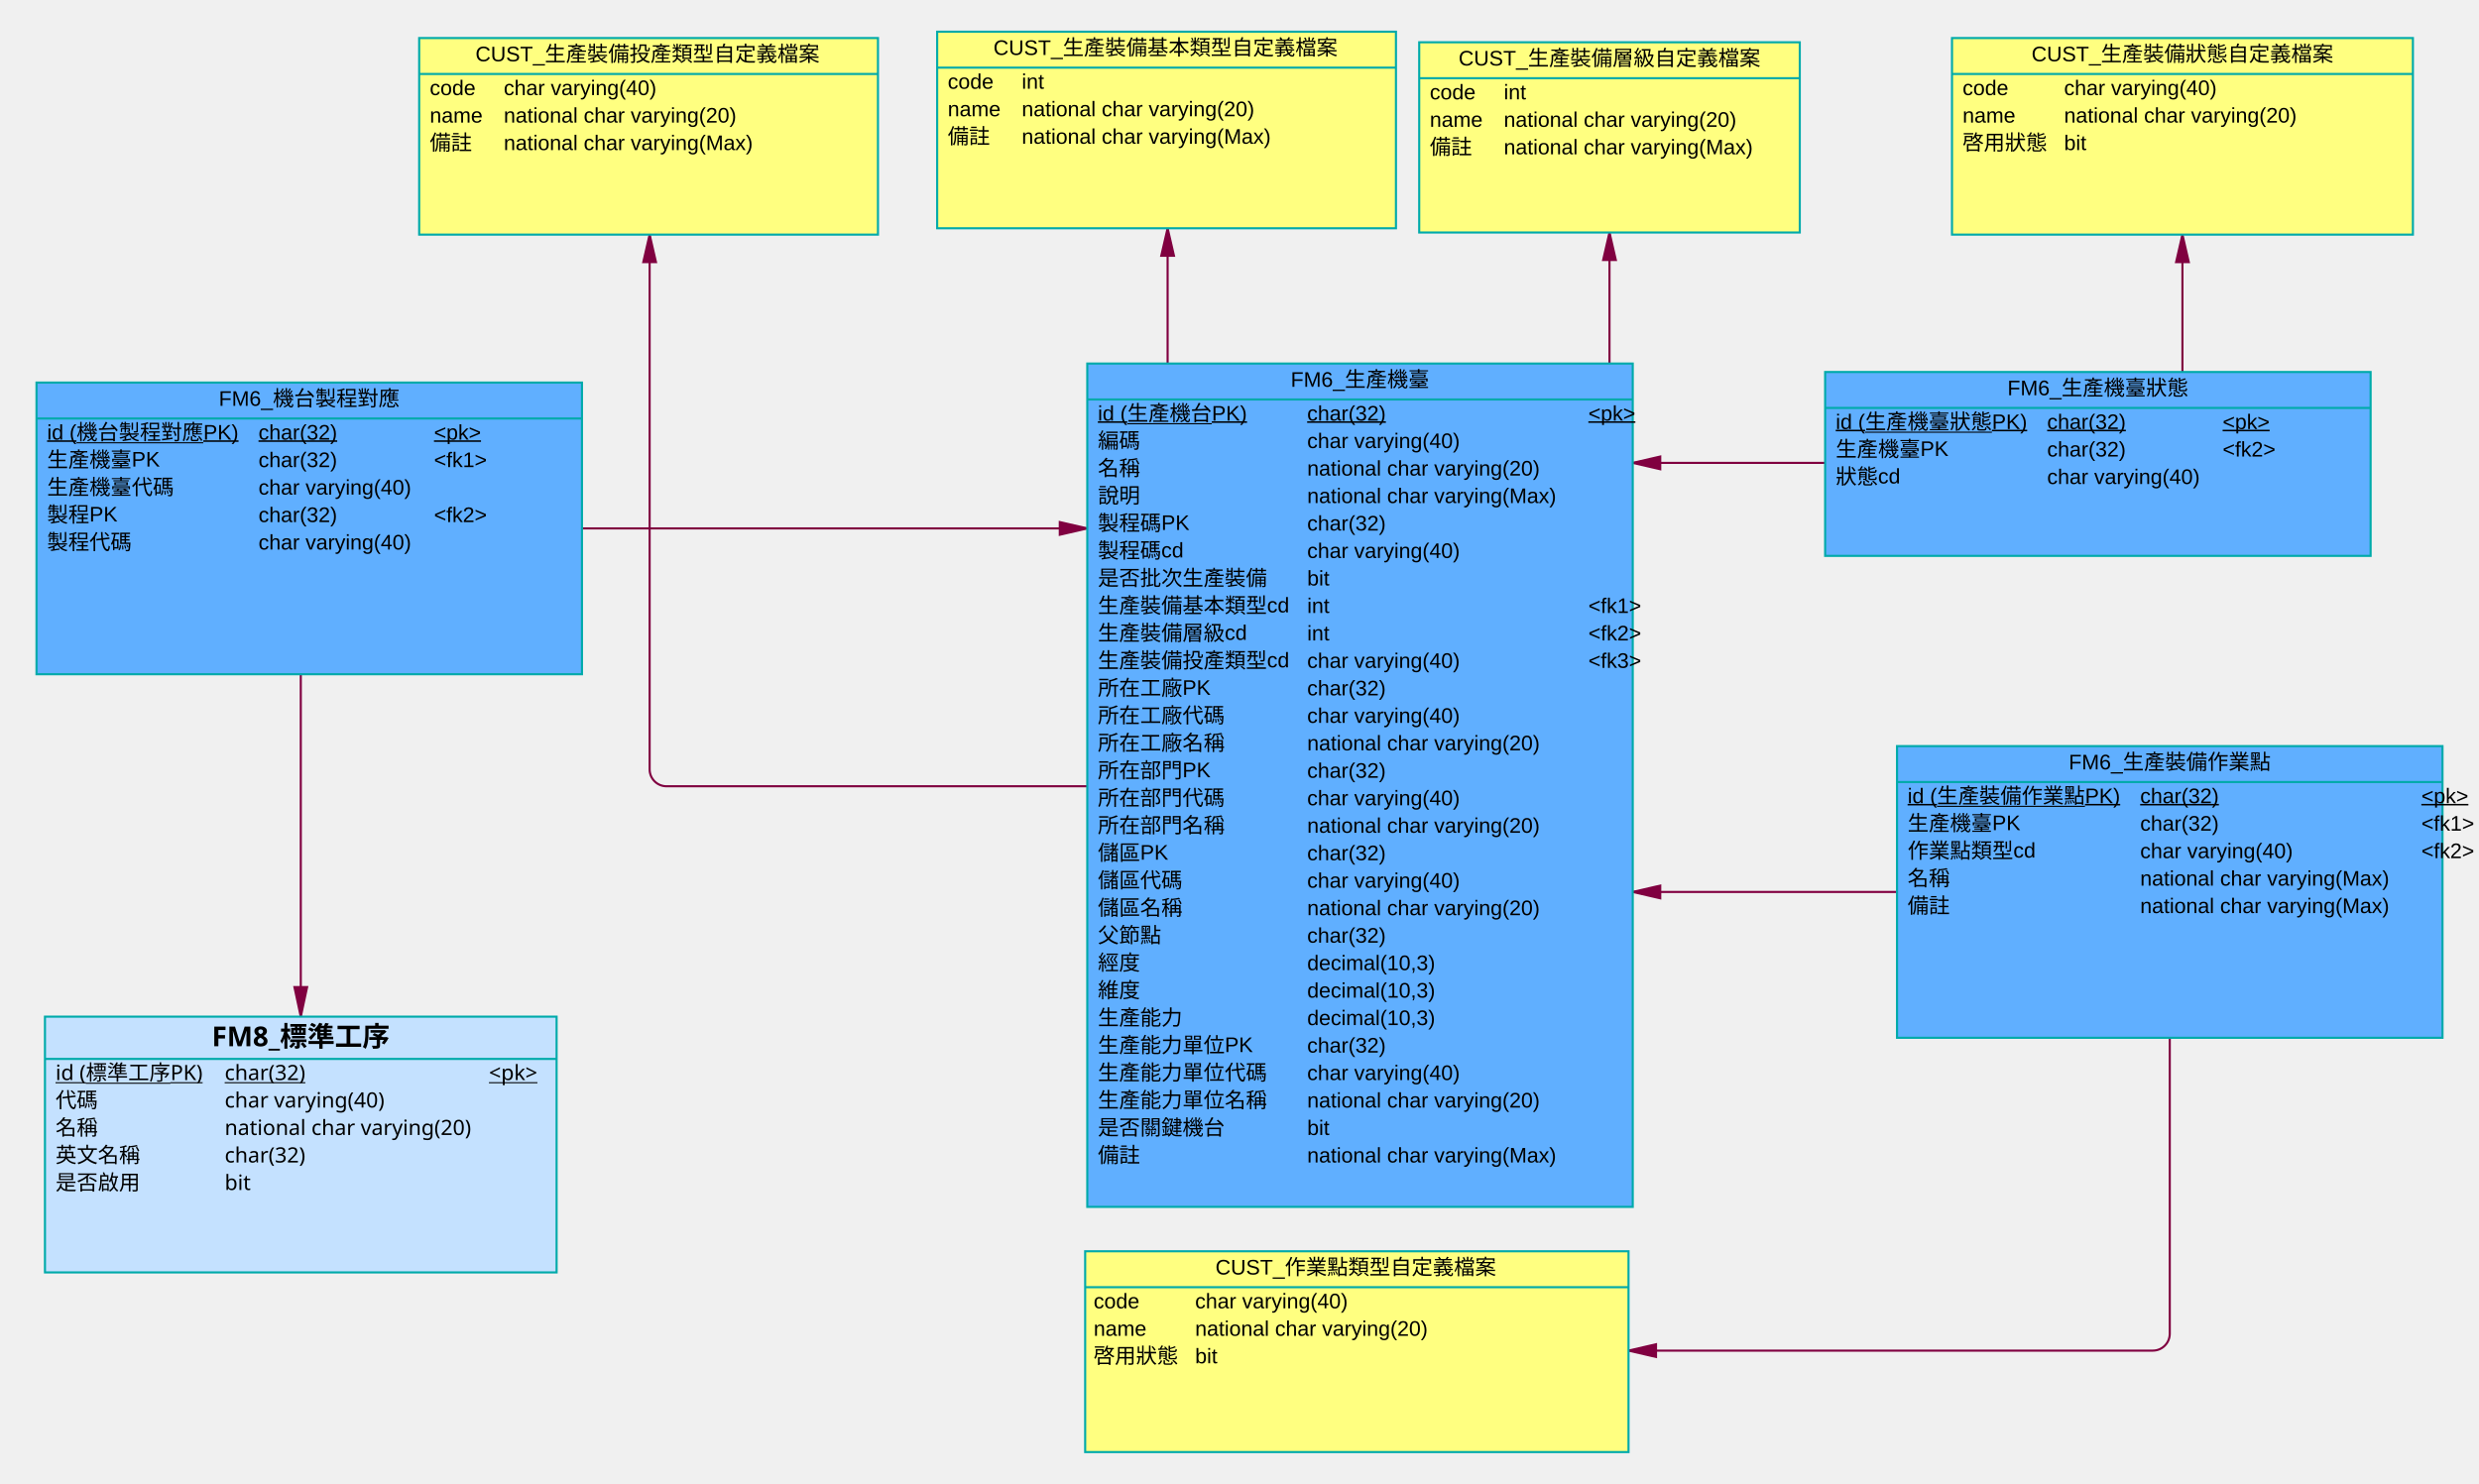
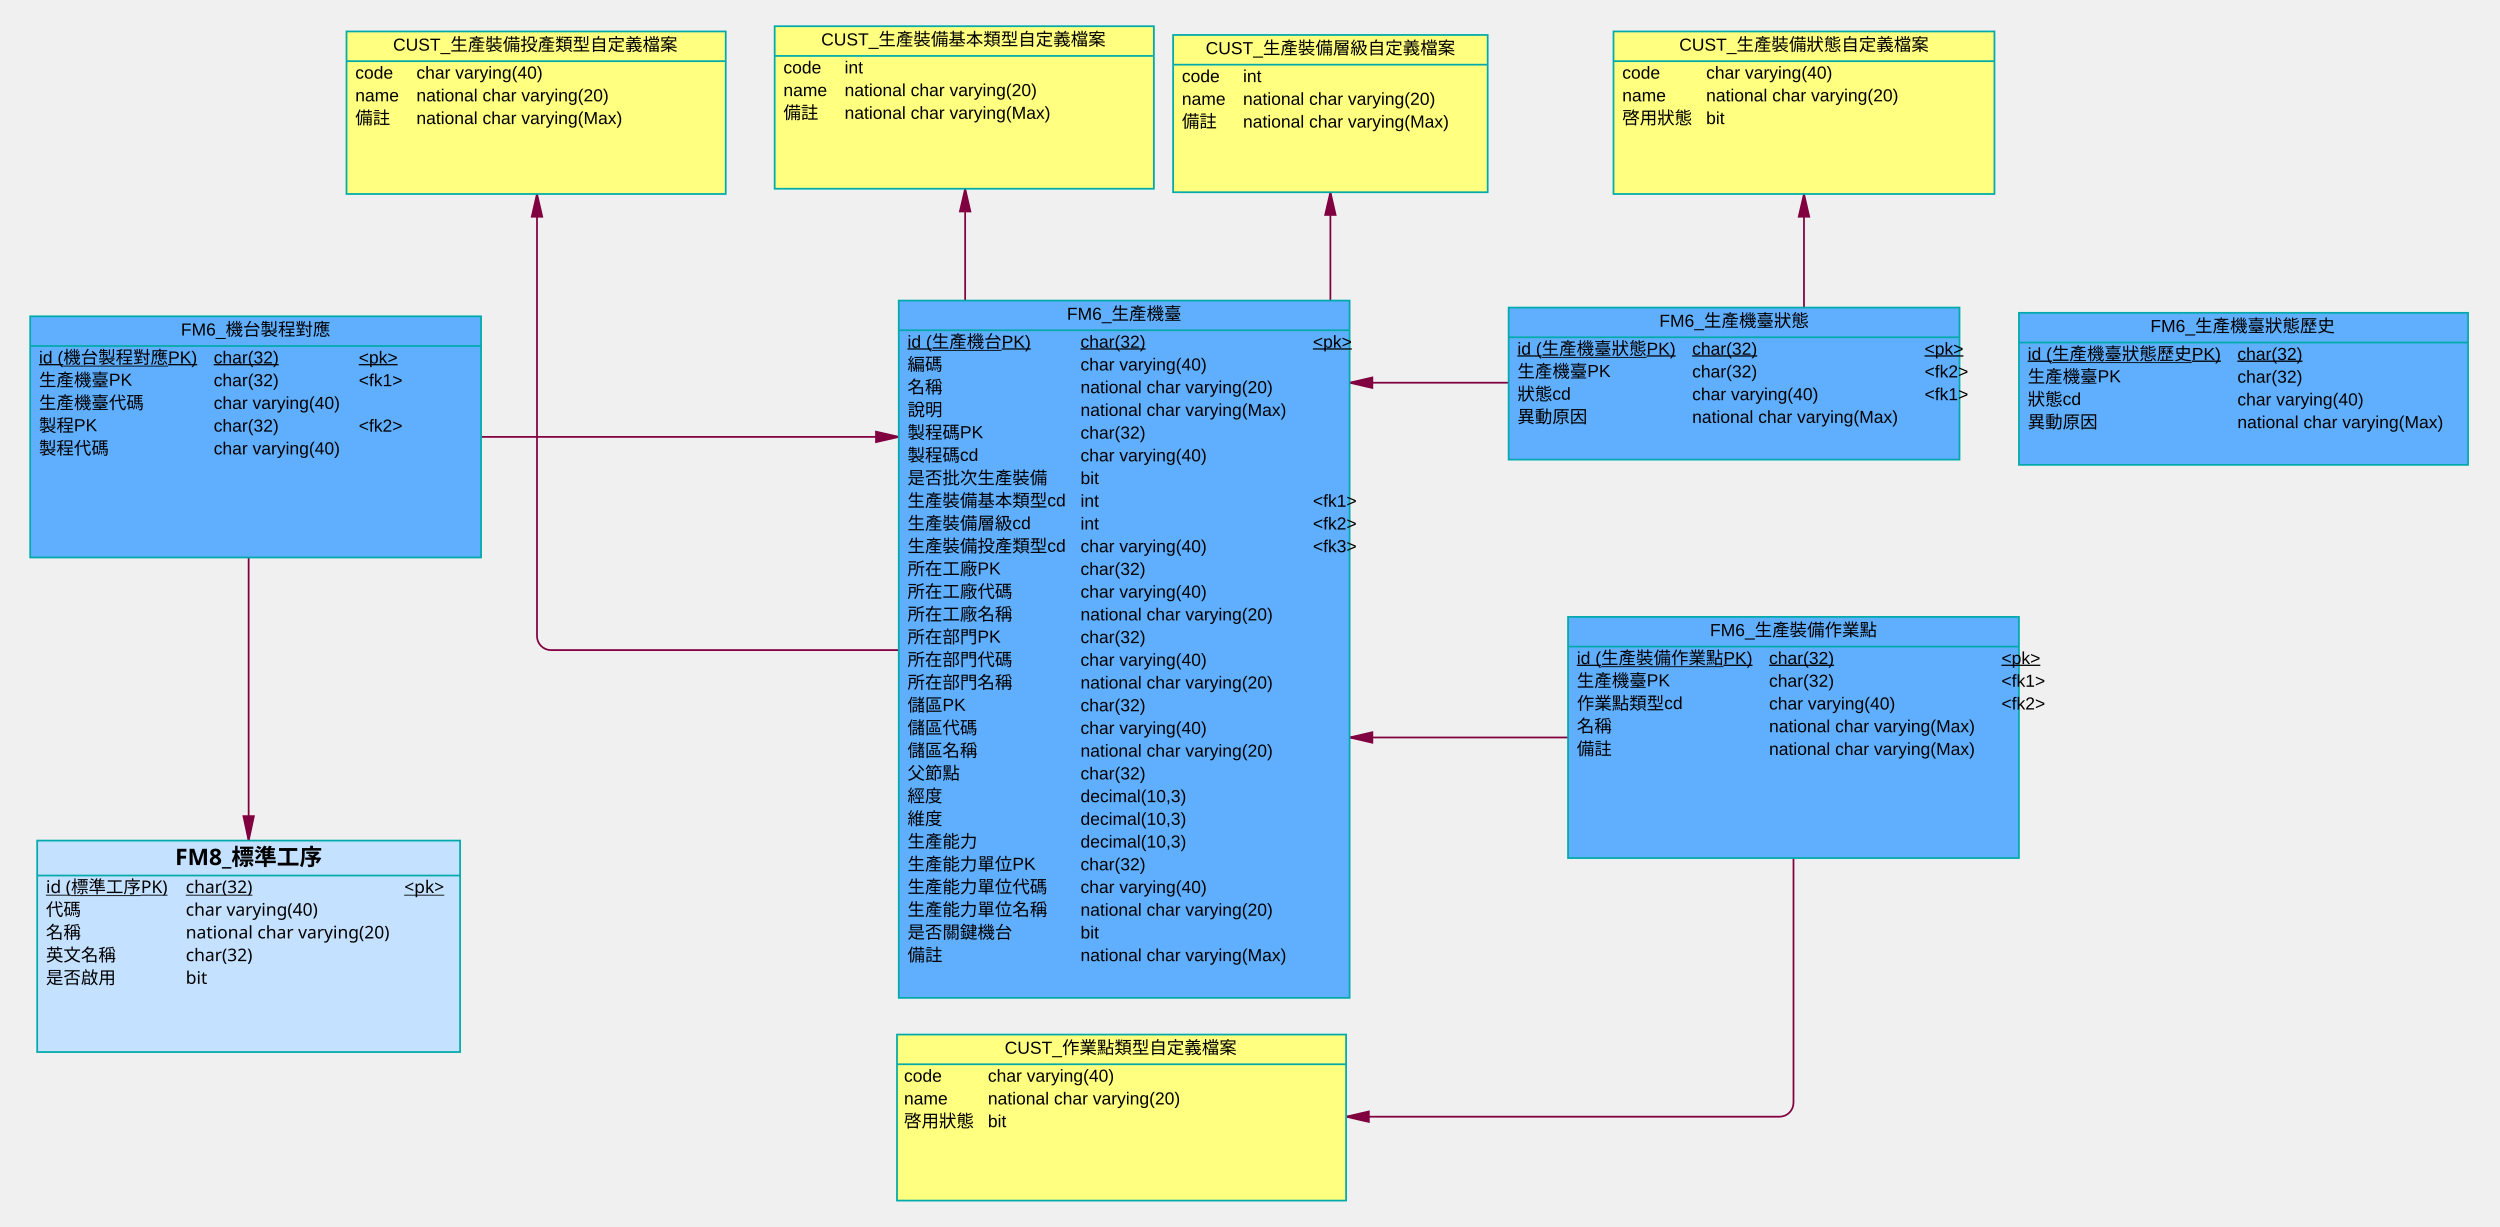
- <svg xmlns="http://www.w3.org/2000/svg" xmlns:xlink="http://www.w3.org/1999/xlink" width="309mm" height="185mm" version="1.1" viewBox="0 0 1168 702">
+ <svg xmlns="http://www.w3.org/2000/svg" xmlns:xlink="http://www.w3.org/1999/xlink" width="377mm" height="185mm" version="1.1" viewBox="0 0 1426 702">
  <polyline fill="none" points="550,172 550,108" stroke="#800040" stroke-width="1" />
  <polygon fill="#800040" points="550,108 553,121 547,121" stroke="#800040" stroke-width="1" stroke-linejoin="miter" />
  <polyline fill="none" points="759,172 759,110" stroke="#800040" stroke-width="1" />
  <polygon fill="#800040" points="759,110 762,123 756,123" stroke="#800040" stroke-width="1" stroke-linejoin="miter" />
  <polyline fill="none" points="1030,176 1030,111" stroke="#800040" stroke-width="1" />
  <polygon fill="#800040" points="1030,111 1033,124 1027,124" stroke="#800040" stroke-width="1" stroke-linejoin="miter" />
  <polyline fill="none" points="861,219 770,219" stroke="#800040" stroke-width="1" />
  <polygon fill="#800040" points="770,219 783,216 783,222" stroke="#800040" stroke-width="1" stroke-linejoin="miter" />
  <polyline fill="none" points="895,422 770,422" stroke="#800040" stroke-width="1" />
  <polygon fill="#800040" points="770,422 783,419 783,425" stroke="#800040" stroke-width="1" stroke-linejoin="miter" />
  <path d="M1024,491 L1024,631 A8,8 0 0,1 1016,639 L768,639" fill="none" stroke="#800040" stroke-width="1" />
  <polygon fill="#800040" points="768,639 781,636 781,642" stroke="#800040" stroke-width="1" stroke-linejoin="miter" />
  <path d="M512,372 L313,372 A8,8 0 0,1 305,364 L305,111" fill="none" stroke="#800040" stroke-width="1" />
  <polygon fill="#800040" points="305,111 308,124 302,124" stroke="#800040" stroke-width="1" stroke-linejoin="miter" />
  <polyline fill="none" points="273,250 512,250" stroke="#800040" stroke-width="1" />
  <polygon fill="#800040" points="512,250 499,253 499,247" stroke="#800040" stroke-width="1" stroke-linejoin="miter" />
  <polyline fill="none" points="140,319 140,481" stroke="#800040" stroke-width="1" />
  <polygon fill="#800040" points="140,481 137,467 143,467" stroke="#800040" stroke-width="1" stroke-linejoin="miter" />
-   <a target="_parent" xlink:href="Fact19.htm#131">
+   <a target="_parent" xlink:href="Fact82.htm#124">
    <rect x="441" y="15" fill="#ffffff" width="0" height="0" stroke="none" stroke-width="0" />
    <rect x="441" y="15" fill="#ffff80" width="217" height="93" stroke="#00aaaa" stroke-width="1" />
    <text x="549" y="26" fill="#000000" font-size="10" font-family="'Arial Unicode MS','Arial'" text-anchor="middle">CUST_生產裝備基本類型自定義檔案</text>
    <line x1="441" x2="658" y1="32" y2="32" stroke="#00aaaa" stroke-width="1" />
    <text x="446" y="42" fill="#000000" font-size="10" font-family="'Arial Unicode MS','Arial'" text-anchor="start">code</text>
    <text x="446" y="55" fill="#000000" font-size="10" font-family="'Arial Unicode MS','Arial'" text-anchor="start">name</text>
    <text x="446" y="68" fill="#000000" font-size="10" font-family="'Arial Unicode MS','Arial'" text-anchor="start">備註</text>
    <text x="481" y="42" fill="#000000" font-size="10" font-family="'Arial Unicode MS','Arial'" text-anchor="start">int</text>
    <text x="481" y="55" fill="#000000" font-size="10" font-family="'Arial Unicode MS','Arial'" text-anchor="start">national char varying(20)</text>
    <text x="481" y="68" fill="#000000" font-size="10" font-family="'Arial Unicode MS','Arial'" text-anchor="start">national char varying(Max)</text>
  </a>
-   <a target="_parent" xlink:href="Fact20.htm#160">
+   <a target="_parent" xlink:href="Fact83.htm#153">
    <rect x="669" y="20" fill="#ffffff" width="0" height="0" stroke="none" stroke-width="0" />
    <rect x="669" y="20" fill="#ffff80" width="180" height="90" stroke="#00aaaa" stroke-width="1" />
    <text x="759" y="31" fill="#000000" font-size="10" font-family="'Arial Unicode MS','Arial'" text-anchor="middle">CUST_生產裝備層級自定義檔案</text>
    <line x1="669" x2="849" y1="37" y2="37" stroke="#00aaaa" stroke-width="1" />
    <text x="674" y="47" fill="#000000" font-size="10" font-family="'Arial Unicode MS','Arial'" text-anchor="start">code</text>
    <text x="674" y="60" fill="#000000" font-size="10" font-family="'Arial Unicode MS','Arial'" text-anchor="start">name</text>
    <text x="674" y="73" fill="#000000" font-size="10" font-family="'Arial Unicode MS','Arial'" text-anchor="start">備註</text>
    <text x="709" y="47" fill="#000000" font-size="10" font-family="'Arial Unicode MS','Arial'" text-anchor="start">int</text>
    <text x="709" y="60" fill="#000000" font-size="10" font-family="'Arial Unicode MS','Arial'" text-anchor="start">national char varying(20)</text>
    <text x="709" y="73" fill="#000000" font-size="10" font-family="'Arial Unicode MS','Arial'" text-anchor="start">national char varying(Max)</text>
  </a>
-   <a target="_parent" xlink:href="Fact40.htm#1143">
+   <a target="_parent" xlink:href="Fact103.htm#1137">
    <rect x="512" y="172" fill="#ffffff" width="0" height="0" stroke="none" stroke-width="0" />
    <rect x="512" y="172" fill="#60afff" width="258" height="399" stroke="#00aaaa" stroke-width="1" />
    <text x="641" y="183" fill="#000000" font-size="10" font-family="'Arial Unicode MS','Arial'" text-anchor="middle">FM6_生產機臺</text>
    <line x1="512" x2="770" y1="189" y2="189" stroke="#00aaaa" stroke-width="1" />
    <text x="517" y="199" fill="#000000" font-size="10" font-family="'Arial Unicode MS','Arial'" text-anchor="start" text-decoration="underline">id (生產機台PK)</text>
    <text x="517" y="212" fill="#000000" font-size="10" font-family="'Arial Unicode MS','Arial'" text-anchor="start">編碼</text>
    <text x="517" y="225" fill="#000000" font-size="10" font-family="'Arial Unicode MS','Arial'" text-anchor="start">名稱</text>
    <text x="517" y="238" fill="#000000" font-size="10" font-family="'Arial Unicode MS','Arial'" text-anchor="start">說明</text>
    <text x="517" y="251" fill="#000000" font-size="10" font-family="'Arial Unicode MS','Arial'" text-anchor="start">製程碼PK</text>
    <text x="517" y="264" fill="#000000" font-size="10" font-family="'Arial Unicode MS','Arial'" text-anchor="start">製程碼cd</text>
    <text x="517" y="277" fill="#000000" font-size="10" font-family="'Arial Unicode MS','Arial'" text-anchor="start">是否批次生產裝備</text>
    <text x="517" y="290" fill="#000000" font-size="10" font-family="'Arial Unicode MS','Arial'" text-anchor="start">生產裝備基本類型cd</text>
    <text x="517" y="303" fill="#000000" font-size="10" font-family="'Arial Unicode MS','Arial'" text-anchor="start">生產裝備層級cd</text>
    <text x="517" y="316" fill="#000000" font-size="10" font-family="'Arial Unicode MS','Arial'" text-anchor="start">生產裝備投產類型cd</text>
    <text x="517" y="329" fill="#000000" font-size="10" font-family="'Arial Unicode MS','Arial'" text-anchor="start">所在工廠PK</text>
    <text x="517" y="342" fill="#000000" font-size="10" font-family="'Arial Unicode MS','Arial'" text-anchor="start">所在工廠代碼</text>
    <text x="517" y="355" fill="#000000" font-size="10" font-family="'Arial Unicode MS','Arial'" text-anchor="start">所在工廠名稱</text>
    <text x="517" y="368" fill="#000000" font-size="10" font-family="'Arial Unicode MS','Arial'" text-anchor="start">所在部門PK</text>
    <text x="517" y="381" fill="#000000" font-size="10" font-family="'Arial Unicode MS','Arial'" text-anchor="start">所在部門代碼</text>
    <text x="517" y="394" fill="#000000" font-size="10" font-family="'Arial Unicode MS','Arial'" text-anchor="start">所在部門名稱</text>
    <text x="517" y="407" fill="#000000" font-size="10" font-family="'Arial Unicode MS','Arial'" text-anchor="start">儲區PK</text>
    <text x="517" y="420" fill="#000000" font-size="10" font-family="'Arial Unicode MS','Arial'" text-anchor="start">儲區代碼</text>
    <text x="517" y="433" fill="#000000" font-size="10" font-family="'Arial Unicode MS','Arial'" text-anchor="start">儲區名稱</text>
    <text x="517" y="446" fill="#000000" font-size="10" font-family="'Arial Unicode MS','Arial'" text-anchor="start">父節點</text>
    <text x="517" y="459" fill="#000000" font-size="10" font-family="'Arial Unicode MS','Arial'" text-anchor="start">經度</text>
    <text x="517" y="472" fill="#000000" font-size="10" font-family="'Arial Unicode MS','Arial'" text-anchor="start">維度</text>
    <text x="517" y="485" fill="#000000" font-size="10" font-family="'Arial Unicode MS','Arial'" text-anchor="start">生產能力</text>
    <text x="517" y="498" fill="#000000" font-size="10" font-family="'Arial Unicode MS','Arial'" text-anchor="start">生產能力單位PK</text>
    <text x="517" y="511" fill="#000000" font-size="10" font-family="'Arial Unicode MS','Arial'" text-anchor="start">生產能力單位代碼</text>
    <text x="517" y="524" fill="#000000" font-size="10" font-family="'Arial Unicode MS','Arial'" text-anchor="start">生產能力單位名稱</text>
    <text x="517" y="537" fill="#000000" font-size="10" font-family="'Arial Unicode MS','Arial'" text-anchor="start">是否關鍵機台</text>
    <text x="517" y="550" fill="#000000" font-size="10" font-family="'Arial Unicode MS','Arial'" text-anchor="start">備註</text>
    <text x="616" y="199" fill="#000000" font-size="10" font-family="'Arial Unicode MS','Arial'" text-anchor="start" text-decoration="underline">char(32)</text>
    <text x="616" y="212" fill="#000000" font-size="10" font-family="'Arial Unicode MS','Arial'" text-anchor="start">char varying(40)</text>
    <text x="616" y="225" fill="#000000" font-size="10" font-family="'Arial Unicode MS','Arial'" text-anchor="start">national char varying(20)</text>
    <text x="616" y="238" fill="#000000" font-size="10" font-family="'Arial Unicode MS','Arial'" text-anchor="start">national char varying(Max)</text>
    <text x="616" y="251" fill="#000000" font-size="10" font-family="'Arial Unicode MS','Arial'" text-anchor="start">char(32)</text>
    <text x="616" y="264" fill="#000000" font-size="10" font-family="'Arial Unicode MS','Arial'" text-anchor="start">char varying(40)</text>
    <text x="616" y="277" fill="#000000" font-size="10" font-family="'Arial Unicode MS','Arial'" text-anchor="start">bit</text>
    <text x="616" y="290" fill="#000000" font-size="10" font-family="'Arial Unicode MS','Arial'" text-anchor="start">int</text>
    <text x="616" y="303" fill="#000000" font-size="10" font-family="'Arial Unicode MS','Arial'" text-anchor="start">int</text>
    <text x="616" y="316" fill="#000000" font-size="10" font-family="'Arial Unicode MS','Arial'" text-anchor="start">char varying(40)</text>
    <text x="616" y="329" fill="#000000" font-size="10" font-family="'Arial Unicode MS','Arial'" text-anchor="start">char(32)</text>
    <text x="616" y="342" fill="#000000" font-size="10" font-family="'Arial Unicode MS','Arial'" text-anchor="start">char varying(40)</text>
    <text x="616" y="355" fill="#000000" font-size="10" font-family="'Arial Unicode MS','Arial'" text-anchor="start">national char varying(20)</text>
    <text x="616" y="368" fill="#000000" font-size="10" font-family="'Arial Unicode MS','Arial'" text-anchor="start">char(32)</text>
    <text x="616" y="381" fill="#000000" font-size="10" font-family="'Arial Unicode MS','Arial'" text-anchor="start">char varying(40)</text>
    <text x="616" y="394" fill="#000000" font-size="10" font-family="'Arial Unicode MS','Arial'" text-anchor="start">national char varying(20)</text>
    <text x="616" y="407" fill="#000000" font-size="10" font-family="'Arial Unicode MS','Arial'" text-anchor="start">char(32)</text>
    <text x="616" y="420" fill="#000000" font-size="10" font-family="'Arial Unicode MS','Arial'" text-anchor="start">char varying(40)</text>
    <text x="616" y="433" fill="#000000" font-size="10" font-family="'Arial Unicode MS','Arial'" text-anchor="start">national char varying(20)</text>
    <text x="616" y="446" fill="#000000" font-size="10" font-family="'Arial Unicode MS','Arial'" text-anchor="start">char(32)</text>
    <text x="616" y="459" fill="#000000" font-size="10" font-family="'Arial Unicode MS','Arial'" text-anchor="start">decimal(10,3)</text>
    <text x="616" y="472" fill="#000000" font-size="10" font-family="'Arial Unicode MS','Arial'" text-anchor="start">decimal(10,3)</text>
    <text x="616" y="485" fill="#000000" font-size="10" font-family="'Arial Unicode MS','Arial'" text-anchor="start">decimal(10,3)</text>
    <text x="616" y="498" fill="#000000" font-size="10" font-family="'Arial Unicode MS','Arial'" text-anchor="start">char(32)</text>
    <text x="616" y="511" fill="#000000" font-size="10" font-family="'Arial Unicode MS','Arial'" text-anchor="start">char varying(40)</text>
    <text x="616" y="524" fill="#000000" font-size="10" font-family="'Arial Unicode MS','Arial'" text-anchor="start">national char varying(20)</text>
    <text x="616" y="537" fill="#000000" font-size="10" font-family="'Arial Unicode MS','Arial'" text-anchor="start">bit</text>
    <text x="616" y="550" fill="#000000" font-size="10" font-family="'Arial Unicode MS','Arial'" text-anchor="start">national char varying(Max)</text>
    <text x="749" y="199" fill="#000000" font-size="10" font-family="'Arial Unicode MS','Arial'" text-anchor="start" text-decoration="underline">&lt;pk&gt;</text>
    <text x="749" y="290" fill="#000000" font-size="10" font-family="'Arial Unicode MS','Arial'" text-anchor="start">&lt;fk1&gt;</text>
    <text x="749" y="303" fill="#000000" font-size="10" font-family="'Arial Unicode MS','Arial'" text-anchor="start">&lt;fk2&gt;</text>
    <text x="749" y="316" fill="#000000" font-size="10" font-family="'Arial Unicode MS','Arial'" text-anchor="start">&lt;fk3&gt;</text>
  </a>
-   <a target="_parent" xlink:href="Fact22.htm#218">
+   <a target="_parent" xlink:href="Fact85.htm#211">
    <rect x="921" y="18" fill="#ffffff" width="0" height="0" stroke="none" stroke-width="0" />
    <rect x="921" y="18" fill="#ffff80" width="218" height="93" stroke="#00aaaa" stroke-width="1" />
    <text x="1030" y="29" fill="#000000" font-size="10" font-family="'Arial Unicode MS','Arial'" text-anchor="middle">CUST_生產裝備狀態自定義檔案</text>
    <line x1="921" x2="1139" y1="35" y2="35" stroke="#00aaaa" stroke-width="1" />
    <text x="926" y="45" fill="#000000" font-size="10" font-family="'Arial Unicode MS','Arial'" text-anchor="start">code</text>
    <text x="926" y="58" fill="#000000" font-size="10" font-family="'Arial Unicode MS','Arial'" text-anchor="start">name</text>
    <text x="926" y="71" fill="#000000" font-size="10" font-family="'Arial Unicode MS','Arial'" text-anchor="start">啓用狀態</text>
    <text x="974" y="45" fill="#000000" font-size="10" font-family="'Arial Unicode MS','Arial'" text-anchor="start">char varying(40)</text>
    <text x="974" y="58" fill="#000000" font-size="10" font-family="'Arial Unicode MS','Arial'" text-anchor="start">national char varying(20)</text>
    <text x="974" y="71" fill="#000000" font-size="10" font-family="'Arial Unicode MS','Arial'" text-anchor="start">bit</text>
  </a>
-   <a target="_parent" xlink:href="Fact41.htm#1333">
+   <a target="_parent" xlink:href="Fact104.htm#1327">
    <rect x="861" y="176" fill="#ffffff" width="0" height="0" stroke="none" stroke-width="0" />
    <rect x="861" y="176" fill="#60afff" width="258" height="87" stroke="#00aaaa" stroke-width="1" />
    <text x="990" y="187" fill="#000000" font-size="10" font-family="'Arial Unicode MS','Arial'" text-anchor="middle">FM6_生產機臺狀態</text>
    <line x1="861" x2="1119" y1="193" y2="193" stroke="#00aaaa" stroke-width="1" />
    <text x="866" y="203" fill="#000000" font-size="10" font-family="'Arial Unicode MS','Arial'" text-anchor="start" text-decoration="underline">id (生產機臺狀態PK)</text>
    <text x="866" y="216" fill="#000000" font-size="10" font-family="'Arial Unicode MS','Arial'" text-anchor="start">生產機臺PK</text>
    <text x="866" y="229" fill="#000000" font-size="10" font-family="'Arial Unicode MS','Arial'" text-anchor="start">狀態cd</text>
+     <text x="866" y="242" fill="#000000" font-size="10" font-family="'Arial Unicode MS','Arial'" text-anchor="start">異動原因</text>
    <text x="966" y="203" fill="#000000" font-size="10" font-family="'Arial Unicode MS','Arial'" text-anchor="start" text-decoration="underline">char(32)</text>
    <text x="966" y="216" fill="#000000" font-size="10" font-family="'Arial Unicode MS','Arial'" text-anchor="start">char(32)</text>
    <text x="966" y="229" fill="#000000" font-size="10" font-family="'Arial Unicode MS','Arial'" text-anchor="start">char varying(40)</text>
-     <text x="1049" y="203" fill="#000000" font-size="10" font-family="'Arial Unicode MS','Arial'" text-anchor="start" text-decoration="underline">&lt;pk&gt;</text>
-     <text x="1049" y="216" fill="#000000" font-size="10" font-family="'Arial Unicode MS','Arial'" text-anchor="start">&lt;fk2&gt;</text>
-   </a>
-   <a target="_parent" xlink:href="Fact15.htm#14">
+     <text x="966" y="242" fill="#000000" font-size="10" font-family="'Arial Unicode MS','Arial'" text-anchor="start">national char varying(Max)</text>
+     <text x="1099" y="203" fill="#000000" font-size="10" font-family="'Arial Unicode MS','Arial'" text-anchor="start" text-decoration="underline">&lt;pk&gt;</text>
+     <text x="1099" y="216" fill="#000000" font-size="10" font-family="'Arial Unicode MS','Arial'" text-anchor="start">&lt;fk2&gt;</text>
+     <text x="1099" y="229" fill="#000000" font-size="10" font-family="'Arial Unicode MS','Arial'" text-anchor="start">&lt;fk1&gt;</text>
+   </a>
+   <a target="_parent" xlink:href="Fact78.htm#7">
    <rect x="511" y="592" fill="#ffffff" width="0" height="0" stroke="none" stroke-width="0" />
    <rect x="511" y="592" fill="#ffff80" width="257" height="95" stroke="#00aaaa" stroke-width="1" />
    <text x="639" y="603" fill="#000000" font-size="10" font-family="'Arial Unicode MS','Arial'" text-anchor="middle">CUST_作業點類型自定義檔案</text>
    <line x1="511" x2="768" y1="609" y2="609" stroke="#00aaaa" stroke-width="1" />
    <text x="515" y="619" fill="#000000" font-size="10" font-family="'Arial Unicode MS','Arial'" text-anchor="start">code</text>
    <text x="515" y="632" fill="#000000" font-size="10" font-family="'Arial Unicode MS','Arial'" text-anchor="start">name</text>
    <text x="515" y="645" fill="#000000" font-size="10" font-family="'Arial Unicode MS','Arial'" text-anchor="start">啓用狀態</text>
    <text x="563" y="619" fill="#000000" font-size="10" font-family="'Arial Unicode MS','Arial'" text-anchor="start">char varying(40)</text>
    <text x="563" y="632" fill="#000000" font-size="10" font-family="'Arial Unicode MS','Arial'" text-anchor="start">national char varying(20)</text>
    <text x="563" y="645" fill="#000000" font-size="10" font-family="'Arial Unicode MS','Arial'" text-anchor="start">bit</text>
  </a>
-   <a target="_parent" xlink:href="Fact42.htm#1369">
+   <a target="_parent" xlink:href="Fact106.htm#1409">
    <rect x="895" y="353" fill="#ffffff" width="0" height="0" stroke="none" stroke-width="0" />
    <rect x="895" y="353" fill="#60afff" width="258" height="138" stroke="#00aaaa" stroke-width="1" />
    <text x="1024" y="364" fill="#000000" font-size="10" font-family="'Arial Unicode MS','Arial'" text-anchor="middle">FM6_生產裝備作業點</text>
    <line x1="895" x2="1153" y1="370" y2="370" stroke="#00aaaa" stroke-width="1" />
    <text x="900" y="380" fill="#000000" font-size="10" font-family="'Arial Unicode MS','Arial'" text-anchor="start" text-decoration="underline">id (生產裝備作業點PK)</text>
    <text x="900" y="393" fill="#000000" font-size="10" font-family="'Arial Unicode MS','Arial'" text-anchor="start">生產機臺PK</text>
    <text x="900" y="406" fill="#000000" font-size="10" font-family="'Arial Unicode MS','Arial'" text-anchor="start">作業點類型cd</text>
    <text x="900" y="419" fill="#000000" font-size="10" font-family="'Arial Unicode MS','Arial'" text-anchor="start">名稱</text>
    <text x="900" y="432" fill="#000000" font-size="10" font-family="'Arial Unicode MS','Arial'" text-anchor="start">備註</text>
    <text x="1010" y="380" fill="#000000" font-size="10" font-family="'Arial Unicode MS','Arial'" text-anchor="start" text-decoration="underline">char(32)</text>
    <text x="1010" y="393" fill="#000000" font-size="10" font-family="'Arial Unicode MS','Arial'" text-anchor="start">char(32)</text>
    <text x="1010" y="406" fill="#000000" font-size="10" font-family="'Arial Unicode MS','Arial'" text-anchor="start">char varying(40)</text>
    <text x="1010" y="419" fill="#000000" font-size="10" font-family="'Arial Unicode MS','Arial'" text-anchor="start">national char varying(Max)</text>
    <text x="1010" y="432" fill="#000000" font-size="10" font-family="'Arial Unicode MS','Arial'" text-anchor="start">national char varying(Max)</text>
    <text x="1143" y="380" fill="#000000" font-size="10" font-family="'Arial Unicode MS','Arial'" text-anchor="start" text-decoration="underline">&lt;pk&gt;</text>
    <text x="1143" y="393" fill="#000000" font-size="10" font-family="'Arial Unicode MS','Arial'" text-anchor="start">&lt;fk1&gt;</text>
    <text x="1143" y="406" fill="#000000" font-size="10" font-family="'Arial Unicode MS','Arial'" text-anchor="start">&lt;fk2&gt;</text>
  </a>
-   <a target="_parent" xlink:href="Fact21.htm#189">
+   <a target="_parent" xlink:href="Fact84.htm#182">
    <rect x="196" y="18" fill="#ffffff" width="0" height="0" stroke="none" stroke-width="0" />
    <rect x="196" y="18" fill="#ffff80" width="217" height="93" stroke="#00aaaa" stroke-width="1" />
    <text x="304" y="29" fill="#000000" font-size="10" font-family="'Arial Unicode MS','Arial'" text-anchor="middle">CUST_生產裝備投產類型自定義檔案</text>
    <line x1="196" x2="413" y1="35" y2="35" stroke="#00aaaa" stroke-width="1" />
    <text x="201" y="45" fill="#000000" font-size="10" font-family="'Arial Unicode MS','Arial'" text-anchor="start">code</text>
    <text x="201" y="58" fill="#000000" font-size="10" font-family="'Arial Unicode MS','Arial'" text-anchor="start">name</text>
    <text x="201" y="71" fill="#000000" font-size="10" font-family="'Arial Unicode MS','Arial'" text-anchor="start">備註</text>
    <text x="236" y="45" fill="#000000" font-size="10" font-family="'Arial Unicode MS','Arial'" text-anchor="start">char varying(40)</text>
    <text x="236" y="58" fill="#000000" font-size="10" font-family="'Arial Unicode MS','Arial'" text-anchor="start">national char varying(20)</text>
    <text x="236" y="71" fill="#000000" font-size="10" font-family="'Arial Unicode MS','Arial'" text-anchor="start">national char varying(Max)</text>
  </a>
-   <a target="_parent" xlink:href="Fact38.htm#1045">
+   <a target="_parent" xlink:href="Fact101.htm#1039">
    <rect x="15" y="181" fill="#ffffff" width="0" height="0" stroke="none" stroke-width="0" />
    <rect x="15" y="181" fill="#60afff" width="258" height="138" stroke="#00aaaa" stroke-width="1" />
    <text x="144" y="192" fill="#000000" font-size="10" font-family="'Arial Unicode MS','Arial'" text-anchor="middle">FM6_機台製程對應</text>
    <line x1="15" x2="273" y1="198" y2="198" stroke="#00aaaa" stroke-width="1" />
    <text x="20" y="208" fill="#000000" font-size="10" font-family="'Arial Unicode MS','Arial'" text-anchor="start" text-decoration="underline">id (機台製程對應PK)</text>
    <text x="20" y="221" fill="#000000" font-size="10" font-family="'Arial Unicode MS','Arial'" text-anchor="start">生產機臺PK</text>
    <text x="20" y="234" fill="#000000" font-size="10" font-family="'Arial Unicode MS','Arial'" text-anchor="start">生產機臺代碼</text>
    <text x="20" y="247" fill="#000000" font-size="10" font-family="'Arial Unicode MS','Arial'" text-anchor="start">製程PK</text>
    <text x="20" y="260" fill="#000000" font-size="10" font-family="'Arial Unicode MS','Arial'" text-anchor="start">製程代碼</text>
    <text x="120" y="208" fill="#000000" font-size="10" font-family="'Arial Unicode MS','Arial'" text-anchor="start" text-decoration="underline">char(32)</text>
    <text x="120" y="221" fill="#000000" font-size="10" font-family="'Arial Unicode MS','Arial'" text-anchor="start">char(32)</text>
    <text x="120" y="234" fill="#000000" font-size="10" font-family="'Arial Unicode MS','Arial'" text-anchor="start">char varying(40)</text>
    <text x="120" y="247" fill="#000000" font-size="10" font-family="'Arial Unicode MS','Arial'" text-anchor="start">char(32)</text>
    <text x="120" y="260" fill="#000000" font-size="10" font-family="'Arial Unicode MS','Arial'" text-anchor="start">char varying(40)</text>
    <text x="203" y="208" fill="#000000" font-size="10" font-family="'Arial Unicode MS','Arial'" text-anchor="start" text-decoration="underline">&lt;pk&gt;</text>
    <text x="203" y="221" fill="#000000" font-size="10" font-family="'Arial Unicode MS','Arial'" text-anchor="start">&lt;fk1&gt;</text>
    <text x="203" y="247" fill="#000000" font-size="10" font-family="'Arial Unicode MS','Arial'" text-anchor="start">&lt;fk2&gt;</text>
  </a>
-   <a target="_parent" xlink:href="Fact48.htm#1830">
+   <a target="_parent" xlink:href="Fact112.htm#1870">
    <rect x="19" y="481" fill="#ffffff" width="0" height="0" stroke="none" stroke-width="0" />
    <rect x="19" y="481" fill="#c4e1ff" width="242" height="121" stroke="#00aaaa" stroke-width="1" />
    <text x="140" y="495" fill="#000000" font-size="13" font-family="'Arial Unicode MS','微軟雅黑'" font-weight="bold" text-anchor="middle">FM8_標準工序</text>
    <line x1="19" x2="261" y1="501" y2="501" stroke="#00aaaa" stroke-width="1" />
    <text x="24" y="511" fill="#000000" font-size="10" font-family="'Arial Unicode MS','微軟雅黑'" text-anchor="start" text-decoration="underline">id (標準工序PK)</text>
    <text x="24" y="524" fill="#000000" font-size="10" font-family="'Arial Unicode MS','微軟雅黑'" text-anchor="start">代碼</text>
    <text x="24" y="537" fill="#000000" font-size="10" font-family="'Arial Unicode MS','微軟雅黑'" text-anchor="start">名稱</text>
    <text x="24" y="550" fill="#000000" font-size="10" font-family="'Arial Unicode MS','微軟雅黑'" text-anchor="start">英文名稱</text>
    <text x="24" y="563" fill="#000000" font-size="10" font-family="'Arial Unicode MS','微軟雅黑'" text-anchor="start">是否啟用</text>
    <text x="104" y="511" fill="#000000" font-size="10" font-family="'Arial Unicode MS','微軟雅黑'" text-anchor="start" text-decoration="underline">char(32)</text>
    <text x="104" y="524" fill="#000000" font-size="10" font-family="'Arial Unicode MS','微軟雅黑'" text-anchor="start">char varying(40)</text>
    <text x="104" y="537" fill="#000000" font-size="10" font-family="'Arial Unicode MS','微軟雅黑'" text-anchor="start">national char varying(20)</text>
    <text x="104" y="550" fill="#000000" font-size="10" font-family="'Arial Unicode MS','微軟雅黑'" text-anchor="start">char(32)</text>
    <text x="104" y="563" fill="#000000" font-size="10" font-family="'Arial Unicode MS','微軟雅黑'" text-anchor="start">bit</text>
    <text x="229" y="511" fill="#000000" font-size="10" font-family="'Arial Unicode MS','微軟雅黑'" text-anchor="start" text-decoration="underline">&lt;pk&gt;</text>
  </a>
+   <a target="_parent" xlink:href="Fact105.htm#1370">
+     <rect x="1153" y="179" fill="#ffffff" width="0" height="0" stroke="none" stroke-width="0" />
+     <rect x="1153" y="179" fill="#60afff" width="257" height="87" stroke="#00aaaa" stroke-width="1" />
+     <text x="1281" y="190" fill="#000000" font-size="10" font-family="'Arial Unicode MS','Arial'" text-anchor="middle">FM6_生產機臺狀態歷史</text>
+     <line x1="1153" x2="1410" y1="196" y2="196" stroke="#00aaaa" stroke-width="1" />
+     <text x="1158" y="206" fill="#000000" font-size="10" font-family="'Arial Unicode MS','Arial'" text-anchor="start" text-decoration="underline">id (生產機臺狀態歷史PK)</text>
+     <text x="1158" y="219" fill="#000000" font-size="10" font-family="'Arial Unicode MS','Arial'" text-anchor="start">生產機臺PK</text>
+     <text x="1158" y="232" fill="#000000" font-size="10" font-family="'Arial Unicode MS','Arial'" text-anchor="start">狀態cd</text>
+     <text x="1158" y="245" fill="#000000" font-size="10" font-family="'Arial Unicode MS','Arial'" text-anchor="start">異動原因</text>
+     <text x="1278" y="206" fill="#000000" font-size="10" font-family="'Arial Unicode MS','Arial'" text-anchor="start" text-decoration="underline">char(32)</text>
+     <text x="1278" y="219" fill="#000000" font-size="10" font-family="'Arial Unicode MS','Arial'" text-anchor="start">char(32)</text>
+     <text x="1278" y="232" fill="#000000" font-size="10" font-family="'Arial Unicode MS','Arial'" text-anchor="start">char varying(40)</text>
+     <text x="1278" y="245" fill="#000000" font-size="10" font-family="'Arial Unicode MS','Arial'" text-anchor="start">national char varying(Max)</text>
+   </a>
</svg>
